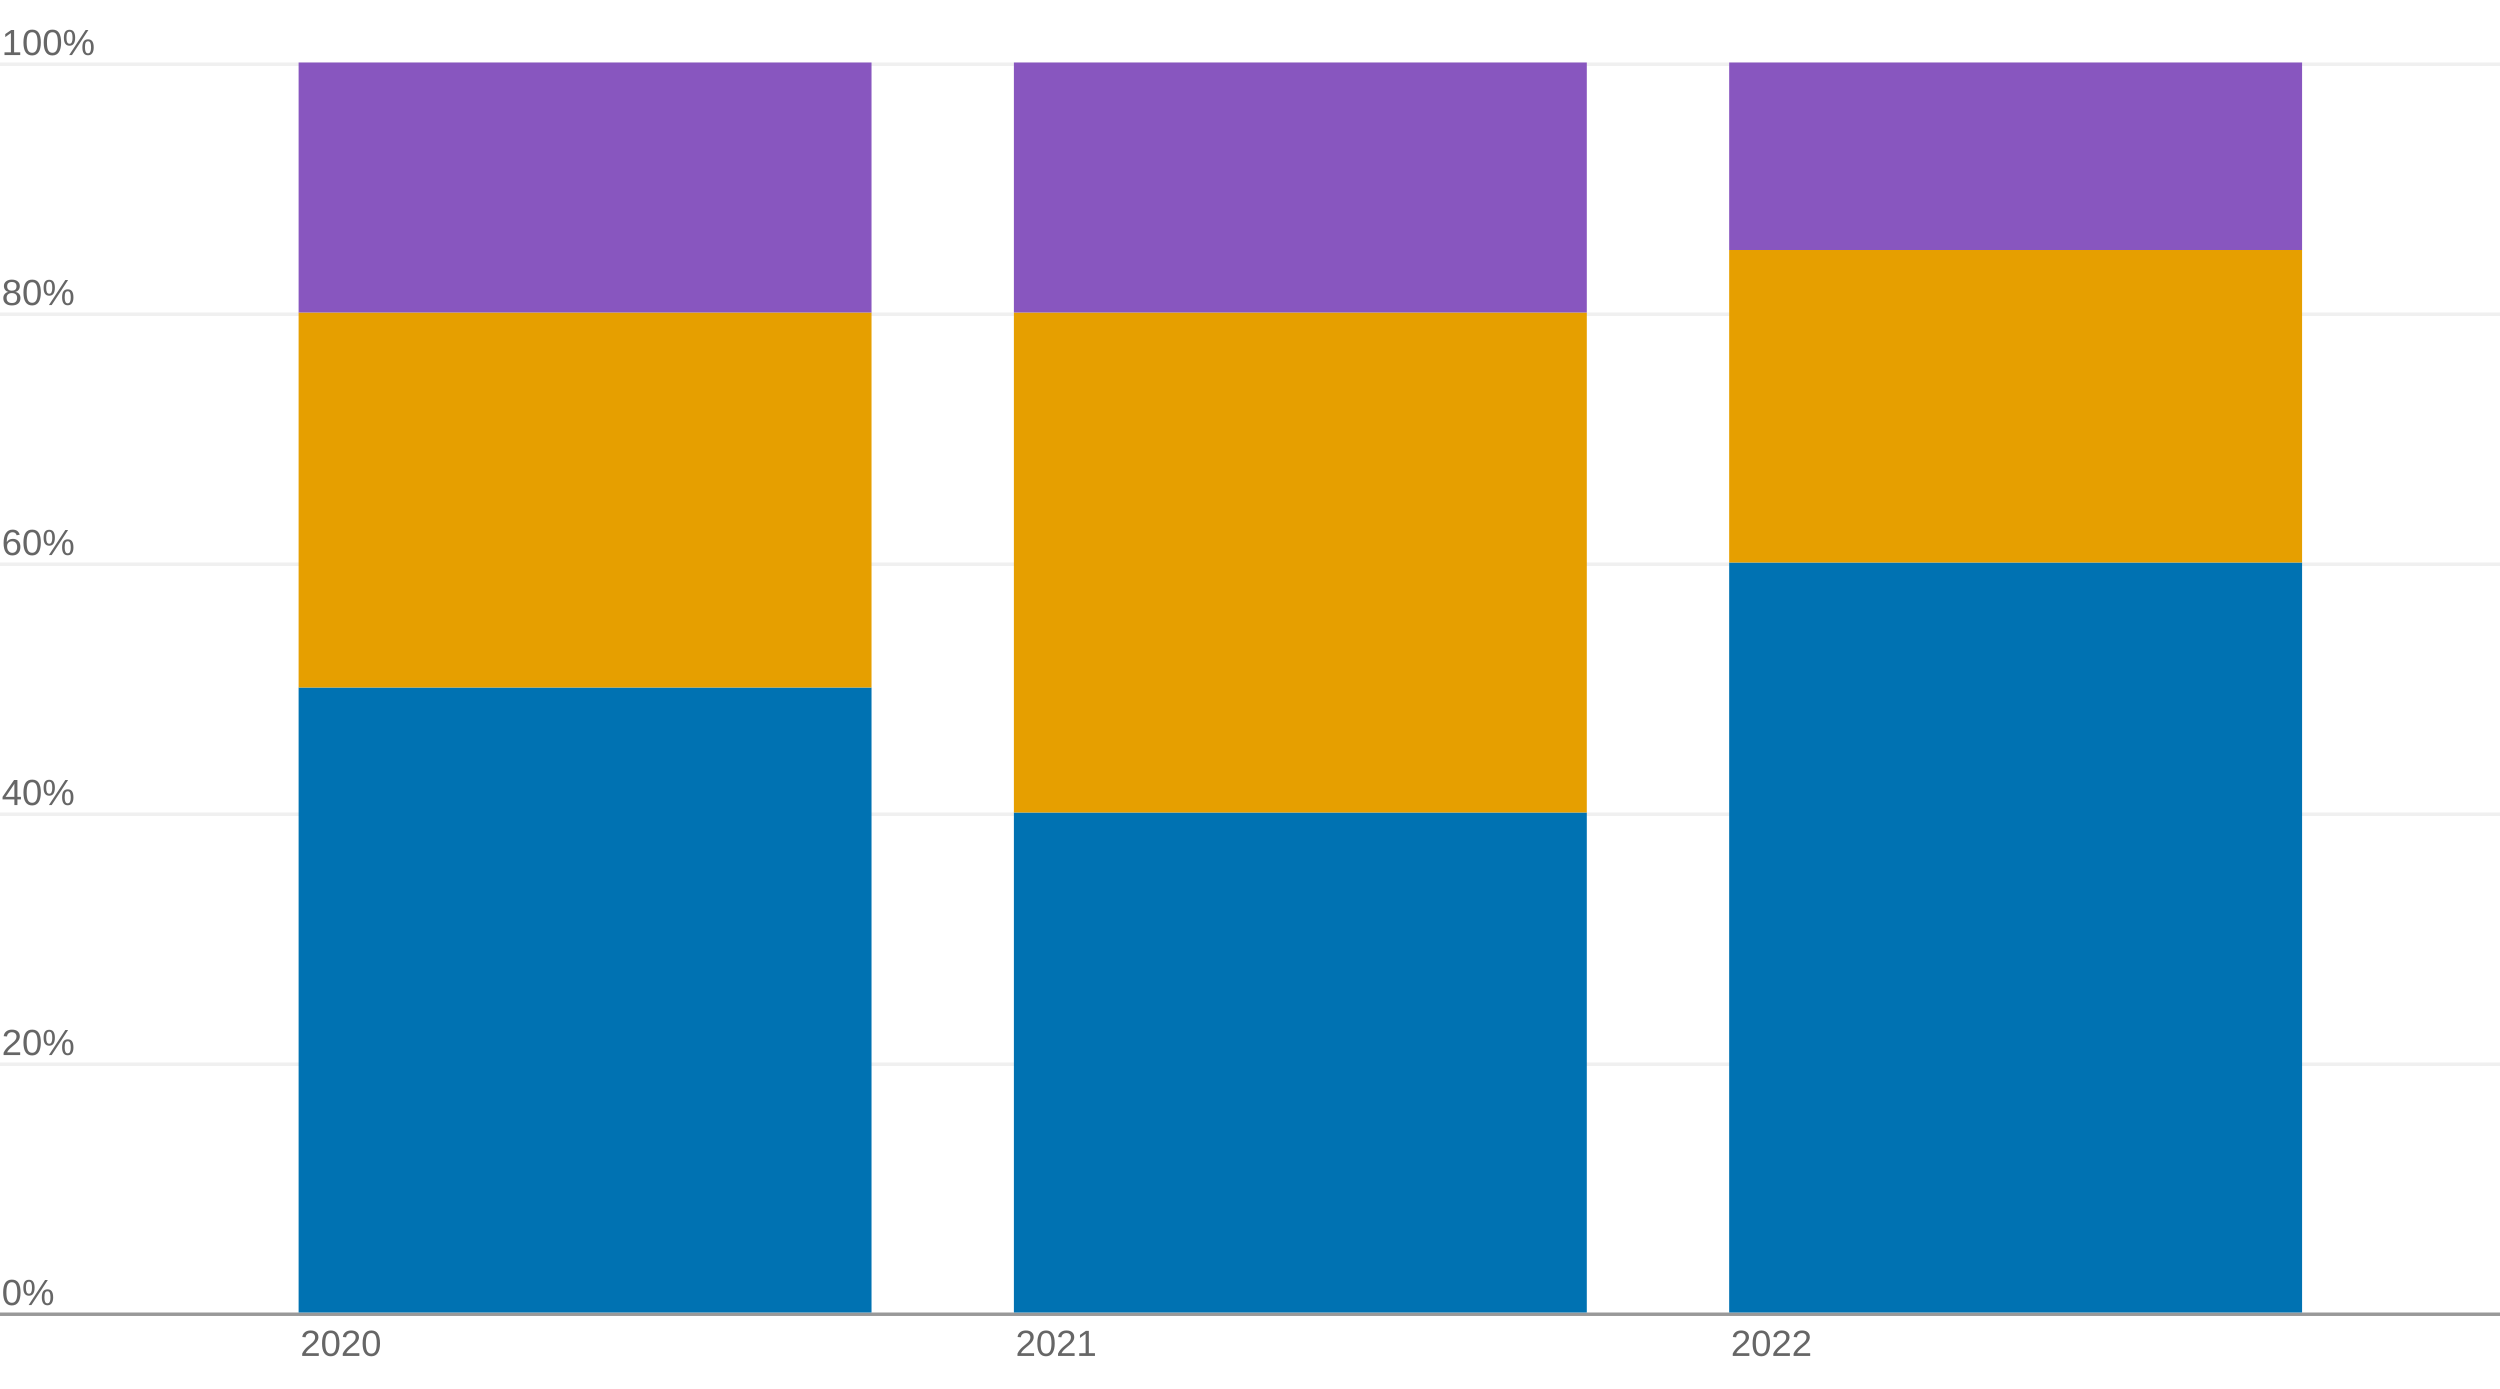
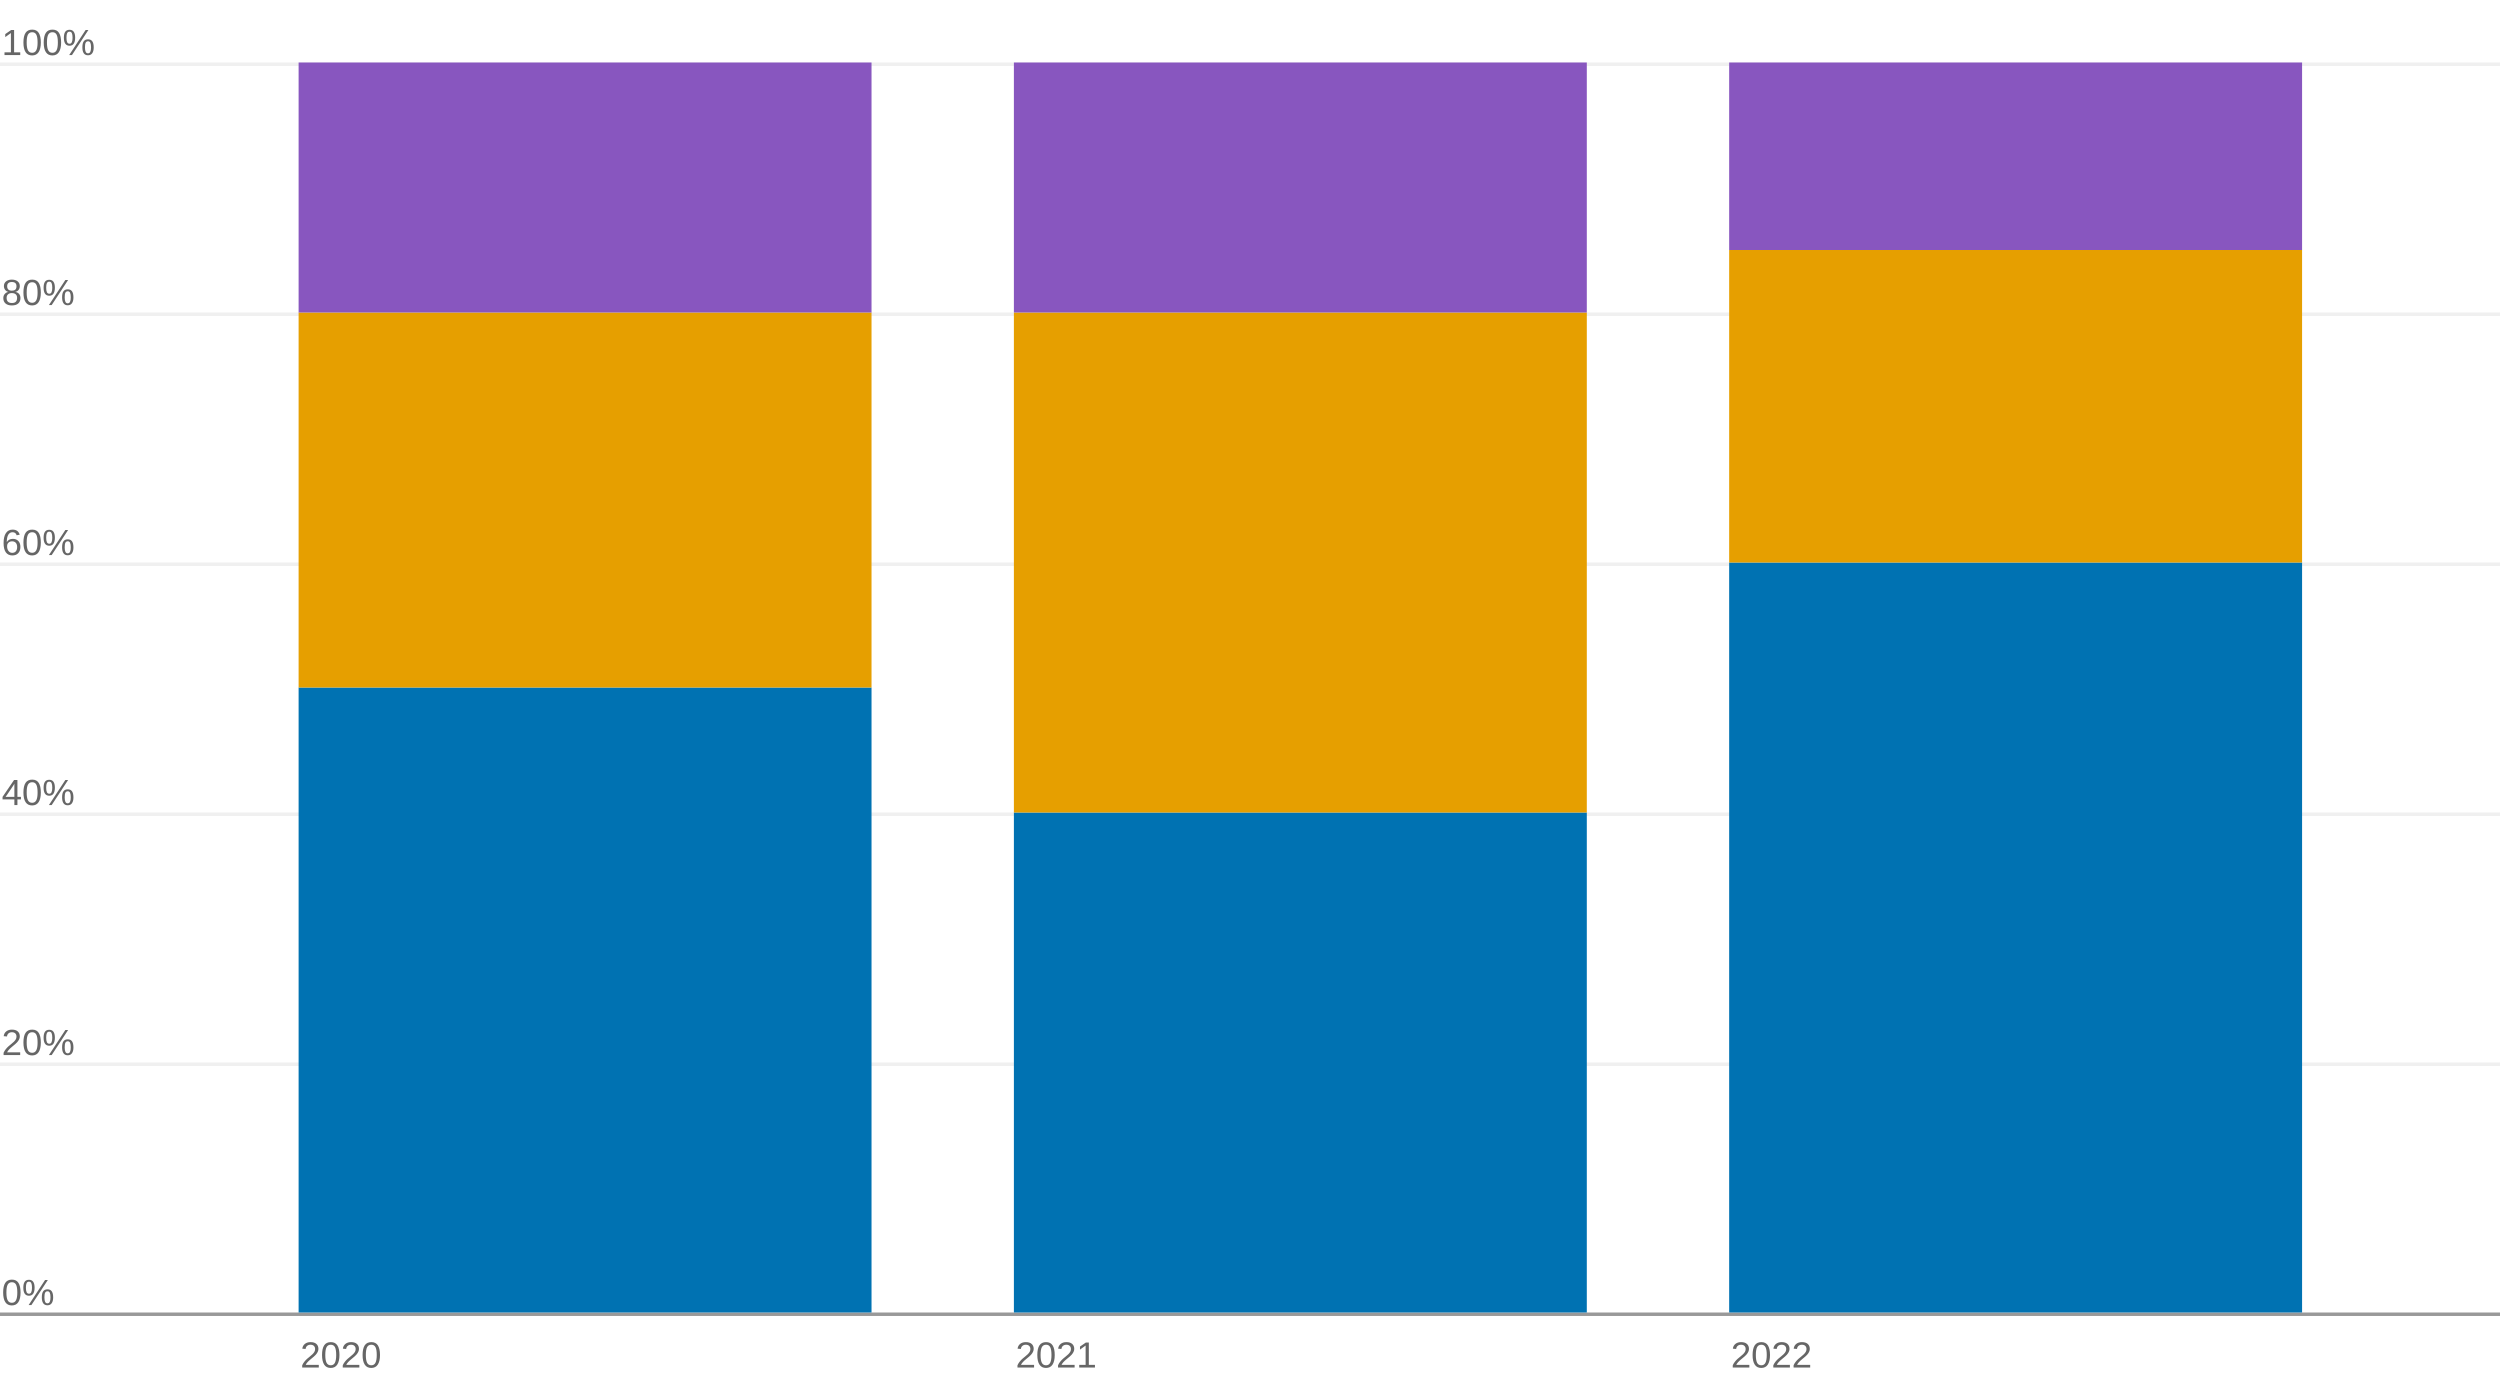
<svg class="tblchart" fill="currentColor" font-family="system-ui, sans-serif" font-size="10" text-anchor="middle" width="720" height="400" viewBox="0 0 720 400" style="background: transparent; color: rgb(74, 74, 74); font-family: Figtree, &quot;Source Sans 3&quot;, system-ui, -apple-system, &quot;Segoe UI&quot;, Arial, sans-serif; font-size: 10.5px; overflow: visible;" data-margin-left="44" data-margin-right="16" data-margin-top="18" data-margin-bottom="22">
  <style>:where(.tblchart) {
  --plot-background: white;
  display: block;
  height: auto;
  height: intrinsic;
  max-width: 100%;
}
:where(.tblchart text),
:where(.tblchart tspan) {
  white-space: pre;
}</style>
  <g aria-label="rule" stroke="#F0F0F0" transform="translate(0,0.5)">
    <line x1="0" x2="720" y1="306" y2="306" />
    <line x1="0" x2="720" y1="234" y2="234" />
    <line x1="0" x2="720" y1="162" y2="162" />
    <line x1="0" x2="720" y1="90" y2="90" />
    <line x1="0" x2="720" y1="18" y2="18" />
  </g>
  <g aria-label="text" class="tbl-y-tick-label" fill="#666666" text-anchor="start" font-size="10.5" font-weight="500" transform="translate(-43.5,-5.5)">
    <text y="0.32em" transform="translate(44,378)">0%</text>
    <text y="0.32em" transform="translate(44,306)">20%</text>
    <text y="0.32em" transform="translate(44,234)">40%</text>
    <text y="0.32em" transform="translate(44,162)">60%</text>
    <text y="0.32em" transform="translate(44,90)">80%</text>
    <text y="0.32em" transform="translate(44,18)">100%</text>
  </g>
  <g aria-label="text" fill="#666666" text-anchor="start" font-size="10.5" font-weight="500" transform="translate(0.5,12.5)">
-     <text transform="translate(86,378)">2020</text>
-     <text transform="translate(292,378)">2021</text>
-     <text transform="translate(498,378)">2022</text>
+     <text y="0.32em" transform="translate(86,378)">2020</text>
+     <text y="0.32em" transform="translate(292,378)">2021</text>
+     <text y="0.32em" transform="translate(498,378)">2022</text>
  </g>
  <g aria-label="rule" stroke="#999999" transform="translate(0,0.5)">
    <line x1="0" x2="720" y1="378" y2="378" />
  </g>
  <g aria-label="bar">
    <rect x="86" width="165" y="198" height="180" fill="#0072B2" data-series="Federal" />
    <rect x="86" width="165" y="90" height="108" fill="#E69F00" data-series="State" />
    <rect x="86" width="165" y="18" height="72" fill="#8856BF" data-series="Local" />
    <rect x="292" width="165" y="234" height="144" fill="#0072B2" data-series="Federal" />
    <rect x="292" width="165" y="90" height="144" fill="#E69F00" data-series="State" />
    <rect x="292" width="165" y="18" height="72" fill="#8856BF" data-series="Local" />
    <rect x="498" width="165" y="162" height="216" fill="#0072B2" data-series="Federal" />
    <rect x="498" width="165" y="72" height="90" fill="#E69F00" data-series="State" />
    <rect x="498" width="165" y="18" height="54" fill="#8856BF" data-series="Local" />
  </g>
</svg>
